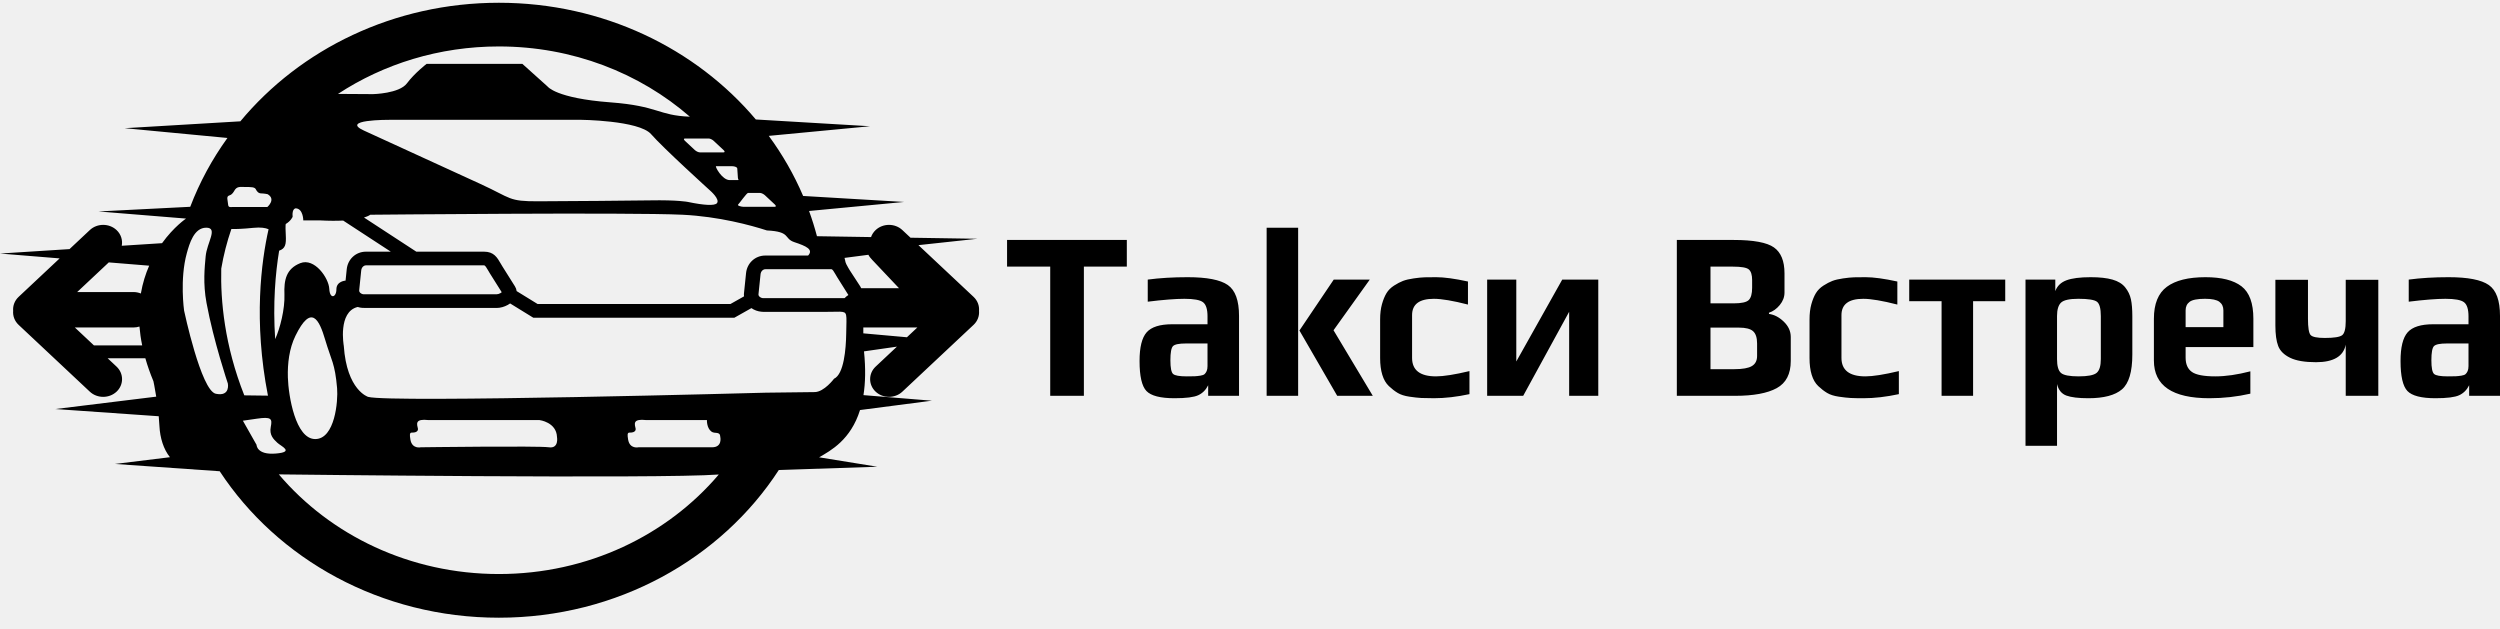
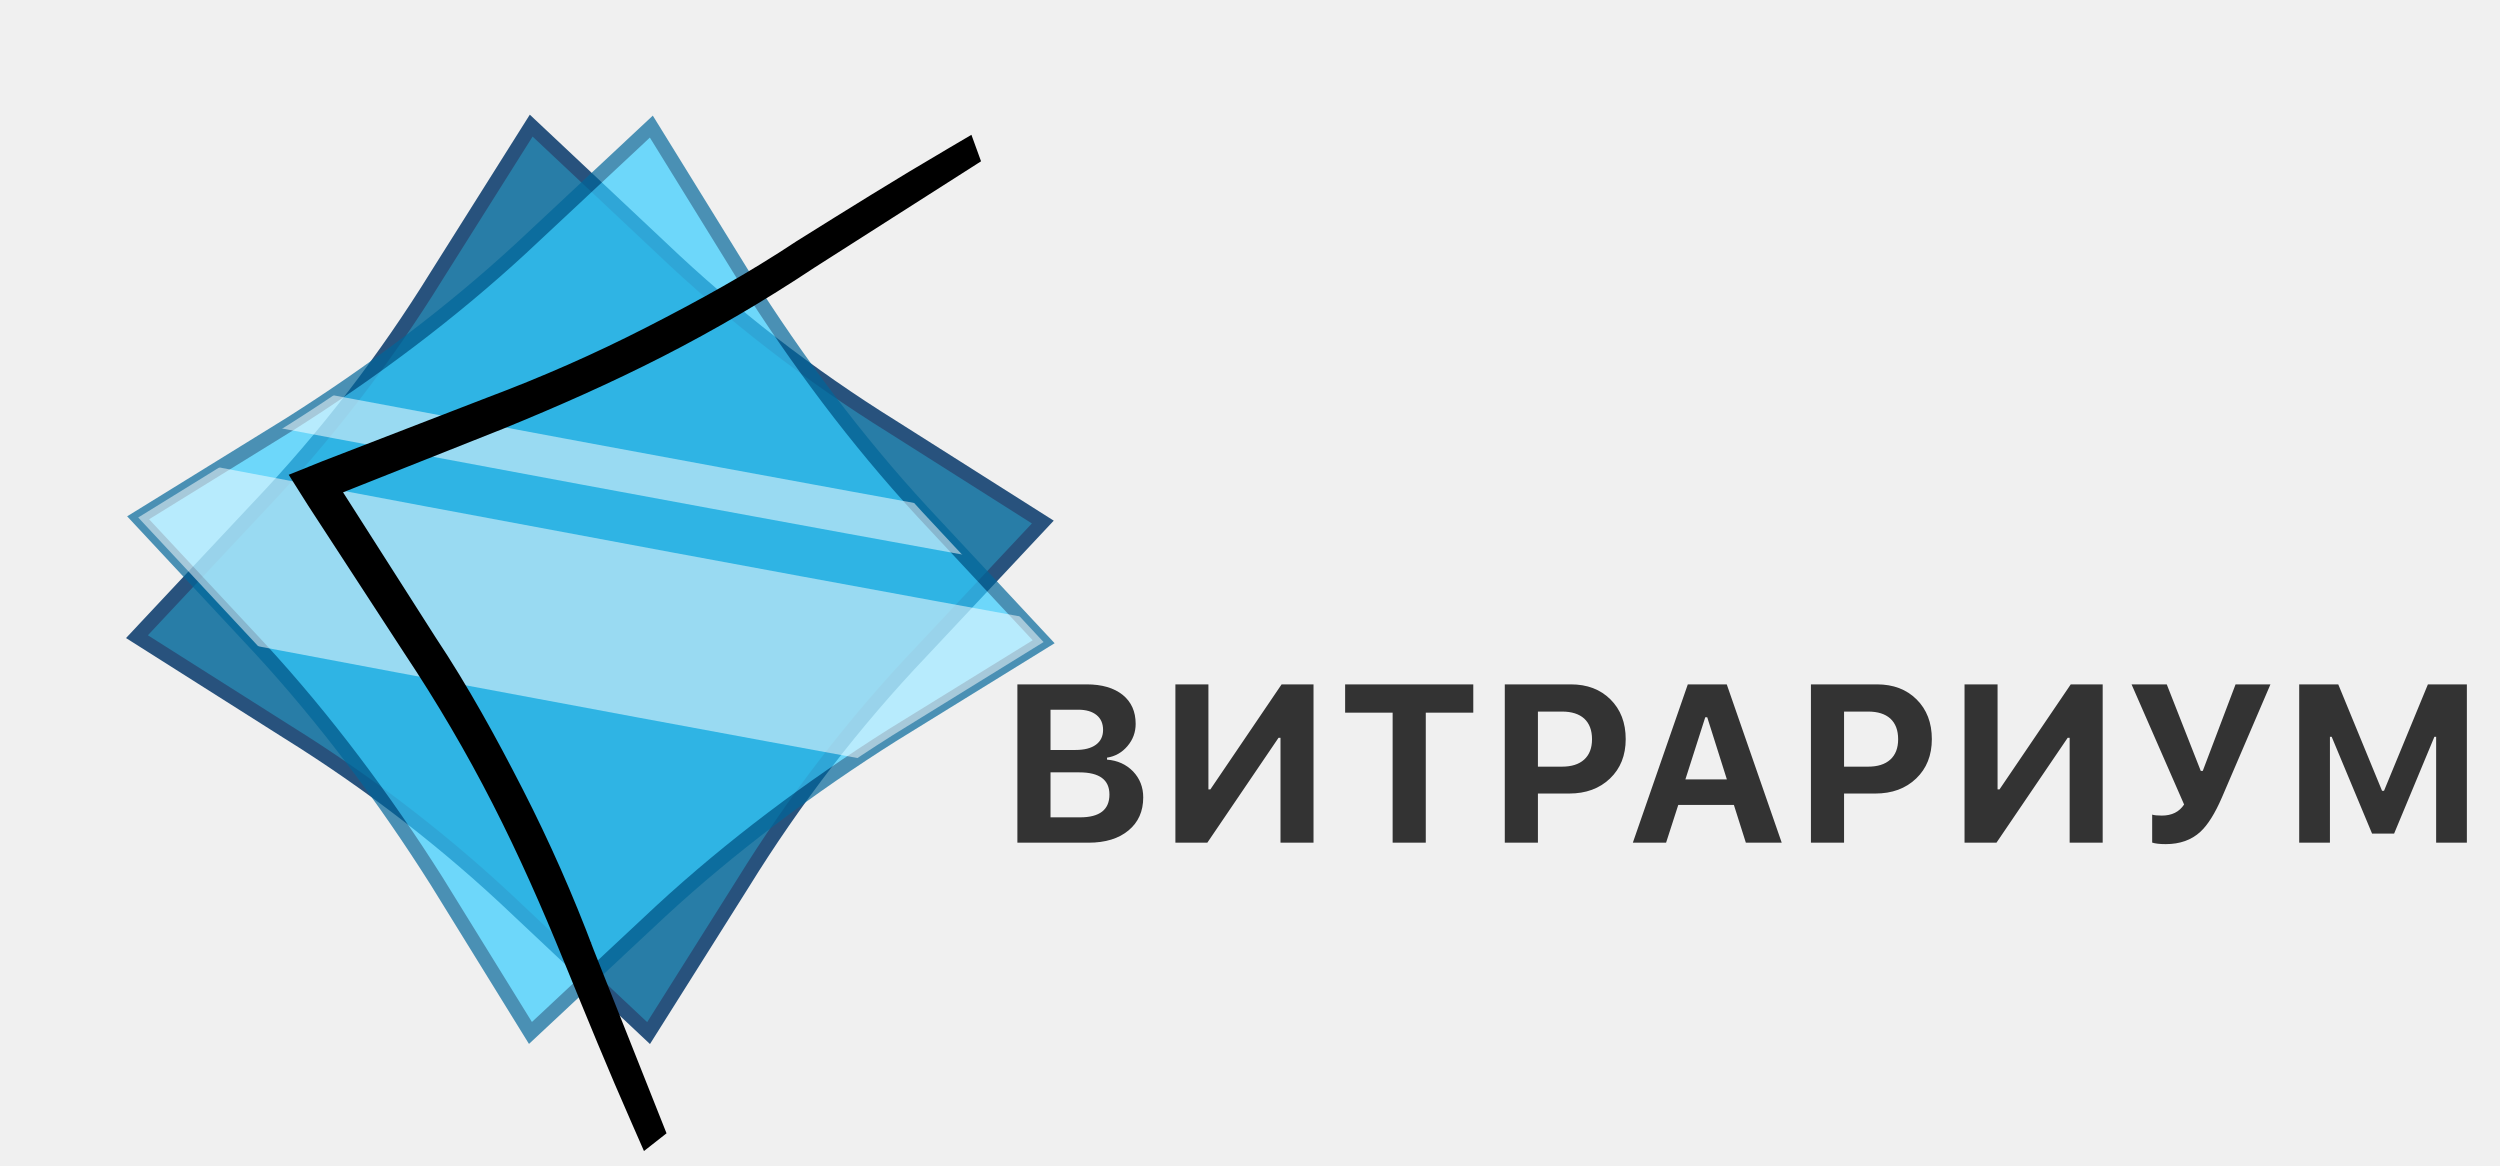
- <svg xmlns="http://www.w3.org/2000/svg" width="195" height="49" viewBox="0 0 195 49" fill="none">
-   <path fill-rule="evenodd" clip-rule="evenodd" d="M59.696 19.933H63.032C63.476 19.462 62.875 19.19 61.971 18.892C61.094 18.604 61.735 18.068 59.816 17.974C58.571 17.572 56.094 16.89 53.244 16.75C49.148 16.55 28.881 16.75 28.881 16.75C28.881 16.75 28.76 16.855 28.391 16.966L32.472 19.63H37.756C38.522 19.63 38.782 20.083 39.066 20.576C39.104 20.641 39.142 20.708 39.183 20.773L40.165 22.335C40.241 22.456 40.284 22.58 40.298 22.706L41.935 23.714H56.972L58.034 23.116C58.028 23.071 58.026 23.025 58.026 22.979H58.023C58.023 22.952 58.026 22.912 58.032 22.859L58.193 21.297C58.231 20.924 58.4 20.582 58.663 20.336C58.928 20.087 59.284 19.932 59.696 19.932V19.933ZM101.255 30.874H98.798V17.762H101.255V30.874ZM107.078 30.874H104.302L101.356 25.779L104.032 21.808H106.843L104.015 25.76L107.078 30.874ZM118.809 30.874H115.998V21.808H118.271V28.195L121.855 21.808H124.666V30.874H122.394V24.318L118.809 30.874ZM114.618 30.743C113.631 30.955 112.711 31.061 111.858 31.061C111.443 31.061 111.112 31.055 110.865 31.043C110.618 31.03 110.307 30.996 109.931 30.94C109.555 30.884 109.252 30.787 109.022 30.649C108.792 30.512 108.562 30.334 108.332 30.116C108.102 29.897 107.931 29.604 107.819 29.235C107.707 28.867 107.65 28.433 107.65 27.933V24.917C107.65 24.468 107.698 24.071 107.793 23.728C107.889 23.385 108.007 23.097 108.147 22.866C108.287 22.635 108.484 22.439 108.736 22.276C108.988 22.114 109.221 21.992 109.434 21.911C109.648 21.83 109.926 21.764 110.268 21.715C110.61 21.665 110.896 21.636 111.126 21.63C111.356 21.624 111.656 21.621 112.026 21.621C112.644 21.621 113.468 21.733 114.501 21.958V23.756C113.334 23.457 112.447 23.307 111.841 23.307C110.708 23.307 110.142 23.731 110.142 24.58V27.915C110.142 28.876 110.764 29.357 112.01 29.357C112.593 29.357 113.463 29.22 114.618 28.945V30.743ZM94.186 28.551V26.791H92.503C91.965 26.791 91.628 26.859 91.493 26.997C91.359 27.134 91.291 27.502 91.291 28.102C91.291 28.689 91.362 29.044 91.502 29.169C91.642 29.294 91.998 29.357 92.57 29.357C92.851 29.357 93.059 29.354 93.193 29.348C93.328 29.341 93.474 29.326 93.631 29.301C93.788 29.276 93.898 29.235 93.959 29.179C94.021 29.123 94.074 29.045 94.119 28.945C94.164 28.845 94.186 28.714 94.186 28.551ZM96.644 30.874H94.237V30.05C94.057 30.412 93.799 30.671 93.463 30.827C93.126 30.983 92.509 31.062 91.611 31.062C90.512 31.062 89.782 30.874 89.424 30.5C89.064 30.125 88.885 29.345 88.885 28.158C88.885 27.084 89.07 26.338 89.44 25.92C89.811 25.502 90.473 25.292 91.426 25.292H94.186V24.674C94.186 24.125 94.072 23.759 93.841 23.578C93.611 23.397 93.126 23.307 92.386 23.307C91.69 23.307 90.736 23.382 89.524 23.532V21.808C90.456 21.683 91.494 21.621 92.638 21.621C94.141 21.621 95.185 21.824 95.768 22.23C96.352 22.636 96.644 23.438 96.644 24.637V30.874V30.874ZM87.892 20.797H84.543V30.874H81.917V20.797H78.551V18.717H87.892V20.797ZM192.543 28.551V26.791H190.86C190.321 26.791 189.985 26.859 189.85 26.997C189.716 27.134 189.648 27.502 189.648 28.102C189.648 28.689 189.718 29.044 189.859 29.169C189.999 29.294 190.355 29.357 190.927 29.357C191.208 29.357 191.415 29.354 191.55 29.348C191.685 29.341 191.831 29.326 191.988 29.301C192.145 29.276 192.254 29.235 192.316 29.179C192.378 29.123 192.431 29.045 192.476 28.945C192.521 28.845 192.543 28.714 192.543 28.551ZM195 30.874H192.594V30.05C192.414 30.412 192.156 30.671 191.819 30.827C191.483 30.983 190.866 31.062 189.968 31.062C188.869 31.062 188.139 30.874 187.78 30.5C187.421 30.125 187.242 29.345 187.242 28.158C187.242 27.084 187.427 26.338 187.797 25.92C188.167 25.502 188.829 25.292 189.783 25.292H192.543V24.674C192.543 24.125 192.428 23.759 192.198 23.578C191.968 23.397 191.483 23.307 190.742 23.307C190.047 23.307 189.093 23.382 187.881 23.532V21.808C188.813 21.683 189.85 21.621 190.995 21.621C192.498 21.621 193.542 21.824 194.125 22.23C194.709 22.636 195 23.438 195 24.637V30.874V30.874ZM177.48 21.827H180.022V24.861C180.022 25.548 180.089 25.97 180.223 26.126C180.358 26.282 180.728 26.36 181.334 26.36C182.052 26.36 182.504 26.288 182.689 26.145C182.874 26.001 182.967 25.636 182.967 25.049V21.827H185.508V30.874H182.967V26.884C182.787 27.796 182.013 28.252 180.644 28.252C179.769 28.252 179.096 28.136 178.625 27.905C178.153 27.674 177.845 27.368 177.699 26.987C177.553 26.607 177.48 26.073 177.48 25.386V21.827H177.48ZM173.424 25.517V24.206C173.424 23.919 173.32 23.697 173.113 23.541C172.905 23.385 172.532 23.306 171.993 23.306C171.399 23.306 170.998 23.385 170.79 23.541C170.582 23.697 170.478 23.919 170.478 24.206V25.517H173.424ZM175.763 27.072H170.478V27.896C170.478 28.408 170.641 28.779 170.967 29.01C171.292 29.241 171.903 29.357 172.801 29.357C173.609 29.357 174.518 29.226 175.528 28.963V30.706C174.495 30.943 173.429 31.062 172.33 31.062C169.446 31.062 168.004 30.081 168.004 28.121V24.861C168.004 23.7 168.341 22.87 169.014 22.37C169.688 21.87 170.692 21.621 172.027 21.621C173.284 21.621 174.221 21.858 174.838 22.332C175.455 22.807 175.763 23.65 175.763 24.861V27.072ZM163.864 28.008V24.655C163.864 24.068 163.766 23.697 163.57 23.541C163.373 23.385 162.888 23.306 162.114 23.306C161.418 23.306 160.967 23.406 160.759 23.606C160.552 23.806 160.448 24.156 160.448 24.655V28.008C160.448 28.545 160.549 28.904 160.751 29.085C160.953 29.266 161.412 29.357 162.131 29.357C162.849 29.357 163.317 29.266 163.536 29.085C163.755 28.904 163.864 28.545 163.864 28.008V28.008ZM166.322 24.674V27.652C166.322 29.001 166.052 29.906 165.514 30.369C164.975 30.831 164.1 31.062 162.888 31.062C162.125 31.062 161.556 30.993 161.18 30.856C160.804 30.718 160.56 30.419 160.448 29.957V34.771H157.99V21.808H160.313V22.707C160.459 22.308 160.748 22.027 161.18 21.864C161.612 21.702 162.243 21.621 163.073 21.621C163.769 21.621 164.336 21.683 164.773 21.808C165.211 21.933 165.542 22.136 165.766 22.417C165.991 22.698 166.139 23.007 166.212 23.344C166.285 23.681 166.322 24.125 166.322 24.674V24.674ZM156.408 23.494H153.901V30.874H151.443V23.494H148.919V21.808H156.408V23.494H156.408ZM148.111 30.743C147.124 30.955 146.204 31.062 145.351 31.062C144.936 31.062 144.605 31.055 144.358 31.043C144.111 31.03 143.8 30.996 143.424 30.94C143.048 30.884 142.745 30.787 142.515 30.649C142.285 30.512 142.055 30.334 141.825 30.116C141.595 29.897 141.424 29.604 141.312 29.235C141.199 28.867 141.143 28.433 141.143 27.933V24.918C141.143 24.468 141.191 24.072 141.286 23.728C141.382 23.385 141.499 23.097 141.64 22.866C141.78 22.636 141.976 22.439 142.229 22.276C142.481 22.114 142.714 21.992 142.927 21.911C143.14 21.83 143.418 21.765 143.76 21.715C144.103 21.665 144.389 21.637 144.619 21.63C144.849 21.624 145.149 21.621 145.519 21.621C146.136 21.621 146.961 21.733 147.993 21.958V23.756C146.826 23.457 145.94 23.307 145.334 23.307C144.201 23.307 143.634 23.731 143.634 24.581V27.915C143.634 28.876 144.257 29.357 145.502 29.357C146.086 29.357 146.955 29.22 148.111 28.945V30.743ZM137.053 27.765V26.791C137.053 26.341 136.95 26.023 136.742 25.835C136.535 25.648 136.167 25.554 135.64 25.554H133.418V28.795H135.286C135.926 28.795 136.38 28.714 136.65 28.551C136.919 28.389 137.053 28.127 137.053 27.765ZM136.666 22.445V21.845C136.666 21.446 136.582 21.171 136.414 21.021C136.246 20.871 135.831 20.797 135.169 20.797H133.418V23.662H135.219C135.836 23.662 136.232 23.575 136.406 23.4C136.579 23.225 136.666 22.907 136.666 22.445H136.666ZM139.679 26.285V28.158C139.679 29.17 139.314 29.875 138.585 30.275C137.856 30.674 136.773 30.874 135.337 30.874H130.793V18.717H135.219C136.767 18.717 137.817 18.911 138.366 19.298C138.916 19.685 139.191 20.359 139.191 21.321V22.82C139.191 23.169 139.068 23.494 138.821 23.794C138.574 24.093 138.293 24.293 137.979 24.393V24.487C138.383 24.537 138.767 24.736 139.132 25.086C139.497 25.436 139.679 25.835 139.679 26.285ZM58.349 15.048H59.277C59.382 15.048 59.555 15.13 59.662 15.228L60.436 15.95C60.542 16.048 60.542 16.129 60.437 16.129H57.962C57.857 16.129 57.471 16.048 57.577 15.95C57.685 15.849 58.243 15.048 58.349 15.048ZM55.853 12.966H57.122C57.228 12.966 57.497 13.006 57.507 13.146L57.556 13.867C57.565 14.007 57.662 14.047 57.557 14.047H56.916C56.324 14.047 55.747 12.966 55.852 12.966H55.853ZM53.424 10.804H55.28C55.386 10.804 55.559 10.885 55.665 10.984L56.439 11.706C56.545 11.805 56.546 11.885 56.441 11.885H54.584C54.479 11.885 54.306 11.804 54.199 11.706L53.425 10.984C53.319 10.885 53.319 10.804 53.424 10.804ZM30.604 9.343H45.239C45.239 9.343 49.846 9.383 50.785 10.464C51.724 11.545 55.393 14.868 55.393 14.868C55.393 14.868 56.19 15.554 55.914 15.856C55.731 16.055 54.935 16.02 53.644 15.749C53.644 15.749 52.876 15.589 50.7 15.629C49.114 15.658 44.423 15.687 41.996 15.701C39.628 15.714 39.919 15.468 37.473 14.348L28.385 10.184C26.549 9.342 30.108 9.343 30.604 9.343L30.604 9.343ZM50.401 32.766H55.141C55.141 32.766 55.109 33.383 55.495 33.666C55.763 33.863 56.167 33.611 56.184 34.087C56.184 34.087 56.365 34.888 55.544 34.888H49.803C49.803 34.888 49.121 35.048 48.993 34.287C48.864 33.526 49.078 33.826 49.398 33.706C49.718 33.586 49.526 33.306 49.526 33.186C49.526 33.066 49.377 32.645 50.401 32.766L50.401 32.766ZM33.419 32.766H42.08C42.08 32.766 43.403 32.926 43.446 34.087C43.446 34.087 43.617 35.008 42.806 34.888C41.995 34.767 32.822 34.888 32.822 34.888C32.822 34.888 32.139 35.048 32.011 34.287C31.883 33.526 32.096 33.826 32.416 33.706C32.736 33.586 32.544 33.306 32.544 33.186C32.544 33.066 32.395 32.645 33.419 32.766L33.419 32.766ZM23.043 26.196C22.558 27.188 22.422 28.36 22.454 29.442C22.496 30.884 23.051 34.247 24.587 34.247C26.123 34.247 26.379 31.284 26.294 30.283C26.126 28.317 25.846 28.132 25.36 26.489C24.904 24.944 24.284 23.658 23.043 26.196ZM18.945 32.815L20.011 34.697C20.011 34.697 20.012 35.498 21.505 35.377C22.998 35.257 21.932 34.817 21.633 34.536C21.334 34.256 20.993 33.936 21.121 33.295C21.249 32.655 21.163 32.495 20.054 32.655C18.945 32.815 18.945 32.815 18.945 32.815ZM16.04 20.005C15.966 20.85 15.822 22.081 16.108 23.626C16.663 26.629 17.772 29.912 17.772 29.912C17.772 29.912 17.985 30.953 16.833 30.713C15.681 30.473 14.359 24.226 14.359 24.226C14.359 24.226 14.009 21.777 14.573 19.742C14.777 19.008 15.127 17.76 16.087 17.76C17.037 17.76 16.135 18.917 16.04 20.005H16.04ZM66.004 26.037C65.985 27.201 65.832 29.178 65.056 29.541C65.056 29.541 64.285 30.573 63.55 30.583L59.743 30.629C59.743 30.629 30.42 31.436 28.713 30.956C28.713 30.956 27.049 30.456 26.815 26.972C26.815 26.972 26.339 24.318 27.899 23.944C28.17 24.029 28.352 24.021 28.623 24.021H38.737C39.027 24.021 39.344 23.93 39.606 23.784C39.67 23.749 39.731 23.711 39.789 23.668L41.597 24.782H57.281L58.61 24.033C58.832 24.188 59.103 24.289 59.387 24.315C59.448 24.321 59.497 24.324 59.535 24.324H60.836H64.467L65.522 24.312C66.122 24.344 66.029 24.433 66.004 26.038L66.004 26.037ZM63.89 35.67C64.809 35.142 66.356 34.306 67.082 31.983L72.688 31.254L67.35 30.82C67.499 29.883 67.531 28.76 67.392 27.407L69.96 27.038L68.3 28.596C67.727 29.134 67.727 30.014 68.3 30.551L68.3 30.551C68.873 31.089 69.81 31.089 70.383 30.551L75.939 25.338C76.256 25.041 76.398 24.639 76.364 24.247C76.398 23.857 76.256 23.455 75.939 23.157L71.638 19.121L76.228 18.624L71.02 18.541L70.383 17.944C69.81 17.406 68.873 17.406 68.3 17.944L68.3 17.944C68.131 18.103 68.011 18.291 67.942 18.492L63.723 18.424C63.547 17.757 63.341 17.101 63.107 16.457L70.521 15.752L62.644 15.285C61.935 13.623 61.032 12.053 59.964 10.598L67.864 9.847L58.955 9.319C54.274 3.773 47.036 0.215 38.912 0.215C30.717 0.215 23.424 3.835 18.747 9.463L9.723 9.999L17.74 10.761C16.546 12.415 15.567 14.216 14.839 16.13L7.68 16.493L14.51 17.049C14.51 17.049 13.568 17.682 12.639 18.968L9.497 19.169C9.579 18.738 9.444 18.276 9.091 17.944L9.09 17.944C8.517 17.406 7.58 17.406 7.007 17.944L5.423 19.43L0 19.776L4.651 20.155L1.451 23.157C1.134 23.455 0.993 23.857 1.026 24.247C0.993 24.638 1.134 25.04 1.451 25.338L7.007 30.551C7.58 31.089 8.517 31.089 9.09 30.551L9.091 30.551C9.664 30.014 9.664 29.134 9.091 28.596L8.396 27.944H11.337C11.5 28.518 11.707 29.114 11.967 29.735C11.967 29.735 12.073 30.225 12.185 30.939L4.314 31.905L12.38 32.467C12.404 32.721 12.423 32.98 12.436 33.238C12.482 34.153 12.756 35.045 13.256 35.662L8.965 36.189L17.137 36.758C21.636 43.612 29.705 48.181 38.912 48.181C48.163 48.181 56.263 43.568 60.748 36.66L68.433 36.405L63.89 35.67L63.89 35.67ZM67.339 26.001V25.544H71.552L70.74 26.306L67.339 26.001ZM18.122 16.147H20.852C20.852 16.147 21.556 15.546 20.873 15.146C20.873 15.146 20.596 15.086 20.383 15.086C20.17 15.086 20.042 14.946 19.956 14.766C19.871 14.586 19.572 14.586 19.146 14.586C18.719 14.586 18.463 14.505 18.249 14.926C18.249 14.926 18.122 15.166 17.93 15.226C17.738 15.286 17.695 15.366 17.759 15.707C17.823 16.047 17.737 16.187 18.122 16.147ZM21.748 37.002C21.77 37.002 51.381 37.364 56.065 37.012C52.048 41.742 45.858 44.774 38.912 44.774C31.96 44.774 25.765 41.738 21.748 37.002ZM26.954 21.887C26.948 21.888 26.239 21.93 26.239 22.568C26.239 23.208 25.727 23.368 25.684 22.528C25.642 21.687 24.532 20.085 23.423 20.526C22.314 20.966 22.143 21.847 22.186 22.968C22.228 24.089 21.85 25.61 21.463 26.451C21.277 23.647 21.486 21.294 21.773 19.554C22.262 19.382 22.332 19.064 22.29 18.312C22.248 17.531 22.29 17.471 22.29 17.471C22.696 17.231 22.824 16.911 22.824 16.911C22.76 16.23 23.08 16.25 23.08 16.25C23.656 16.29 23.656 17.191 23.656 17.191H24.957C25.68 17.23 26.277 17.229 26.767 17.204L30.482 19.63H28.549C28.137 19.63 27.781 19.784 27.516 20.033C27.254 20.279 27.085 20.621 27.046 20.994L26.954 21.887V21.887ZM20.9 30.861L19.055 30.837C17.511 26.935 17.195 23.444 17.258 20.95C17.438 19.892 17.703 18.862 18.046 17.864C18.382 17.872 18.921 17.856 19.753 17.772C20.33 17.713 20.705 17.773 20.948 17.88C20.385 20.381 19.759 25.025 20.9 30.861H20.9ZM11.636 20.723C11.357 21.361 11.126 22.085 10.987 22.893C10.808 22.82 10.61 22.779 10.404 22.779H6.021L8.485 20.467L11.636 20.723ZM10.878 25.47C10.916 25.941 10.985 26.432 11.091 26.943H7.329L5.838 25.544H10.404C10.57 25.544 10.729 25.518 10.878 25.47ZM67.734 19.873C67.804 20.013 67.908 20.138 68.023 20.259L70.12 22.477H67.339H67.171C67.151 22.429 67.126 22.382 67.097 22.335L66.277 21.076C66.236 21.011 66.197 20.944 66.16 20.879C65.876 20.386 65.977 20.476 65.873 20.116L67.734 19.873V19.873ZM66.174 23.011C66.065 23.079 65.966 23.16 65.879 23.253C65.863 23.255 65.847 23.256 65.831 23.256H64.448H60.816H59.497C59.402 23.247 59.312 23.206 59.246 23.145C59.193 23.097 59.159 23.038 59.159 22.979H59.161L59.161 22.959L59.322 21.397C59.334 21.275 59.387 21.166 59.467 21.091C59.527 21.035 59.605 21 59.696 21H60.575H64.243H64.849C64.939 21 65.045 21.184 65.16 21.383C65.204 21.461 65.25 21.541 65.299 21.619L66.174 23.011H66.174ZM37.756 20.698H28.549C28.459 20.698 28.38 20.732 28.32 20.788C28.24 20.864 28.188 20.973 28.175 21.095L28.031 22.498L28.015 22.676C28.015 22.737 28.048 22.796 28.099 22.843C28.165 22.904 28.255 22.945 28.35 22.953H38.738C38.826 22.953 38.933 22.92 39.029 22.867C39.071 22.843 39.108 22.819 39.135 22.794L38.206 21.316C38.157 21.238 38.111 21.159 38.067 21.081C37.952 20.881 37.846 20.698 37.756 20.698H37.756ZM26.363 7.325C27.655 7.329 29.095 7.342 29.095 7.342C29.095 7.342 31.142 7.302 31.74 6.501C32.337 5.701 33.276 4.98 33.276 4.98H40.743L42.705 6.742C42.705 6.742 43.345 7.663 47.612 7.983C51.38 8.266 51.309 9.007 53.809 9.102C49.898 5.702 44.664 3.623 38.912 3.623C34.245 3.623 29.919 4.993 26.363 7.325Z" fill="black" />
+ <svg xmlns="http://www.w3.org/2000/svg" width="178" height="83" viewBox="0 0 178 83" fill="none">
+   <path opacity="0.83" d="M46.178 73.556L36.934 64.864C31.88 60.041 26.342 55.772 20.464 52.117L9.751 45.33L18.401 36.101C23.201 31.056 27.447 25.524 31.078 19.65L37.822 8.944L47.066 17.636C52.12 22.459 57.658 26.728 63.536 30.383L74.249 37.17L65.598 46.399C60.798 51.444 56.553 56.976 52.921 62.85L46.178 73.556Z" fill="#006699" stroke="#003366" stroke-miterlimit="10" />
+   <path opacity="0.69" d="M37.768 73.546L31.09 62.738C27.391 56.887 23.184 51.244 18.494 46.154L9.835 36.867L20.607 30.215C26.438 26.529 32.06 22.335 37.128 17.655L46.375 9.014L53.053 19.822C56.752 25.673 60.958 31.316 65.648 36.406L74.308 45.693L63.536 52.345C57.705 56.031 52.083 60.224 47.014 64.905L37.768 73.546Z" fill="#33CCFF" stroke="#006699" stroke-miterlimit="10" />
+   <g opacity="0.51">
+     <mask id="mask0_293_454" style="mask-type:alpha" maskUnits="userSpaceOnUse" x="9" y="9" width="66" height="65">
+       <path d="M37.788 73.552L31.106 62.736C27.404 56.882 23.195 51.234 18.503 46.14L9.841 36.845L20.606 30.198C26.433 26.515 32.051 22.324 37.115 17.646L46.354 9.008L53.037 19.823C56.739 25.678 60.947 31.326 65.639 36.42L74.302 45.715L63.537 52.362C57.71 56.044 52.092 60.236 47.028 64.914L37.788 73.552Z" fill="black" />
+     </mask>
+     <g mask="url(#mask0_293_454)">
+       <path d="M99.349 43.481C48.827 34.619 -12.886 22.718 -12.886 22.718" stroke="white" stroke-width="3" stroke-miterlimit="10" />
+     </g>
+     <mask id="mask1_293_454" style="mask-type:alpha" maskUnits="userSpaceOnUse" x="9" y="9" width="66" height="65">
+       <path d="M37.788 73.552L31.106 62.736C27.404 56.882 23.195 51.234 18.503 46.14L9.841 36.845L20.606 30.198C26.433 26.515 32.051 22.324 37.115 17.646L46.354 9.008L53.037 19.823C56.739 25.678 60.947 31.326 65.639 36.42L74.302 45.715L63.537 52.362C57.71 56.044 52.092 60.236 47.028 64.914L37.788 73.552Z" fill="black" />
+     </mask>
+     <g mask="url(#mask1_293_454)">
+       <path d="M104.333 55.669C53.812 46.808 -7.902 34.906 -7.902 34.906" stroke="white" stroke-width="12" stroke-miterlimit="10" />
+     </g>
+   </g>
+   <path d="M45.879 79.428L46.252 80.367L46.248 80.37L45.915 79.61L45.914 79.608C44.238 75.814 42.667 71.964 41.09 68.098C41.09 68.098 41.09 68.098 41.09 68.097L41.089 68.097C39.506 64.218 37.866 60.485 35.955 56.75C34.044 53.015 31.974 49.496 29.638 45.982L22.799 35.482L22.042 34.284L23.357 33.755L35.046 29.241C38.996 27.757 42.734 26.114 46.469 24.203C50.182 22.303 53.758 20.34 57.284 17.997C60.821 15.787 64.344 13.586 67.919 11.491L67.921 11.491L68.636 11.07L68.637 11.073L67.785 11.617L57.444 18.215L57.436 18.22L57.428 18.225C53.974 20.521 50.413 22.607 46.746 24.484C43.079 26.36 39.298 28.03 35.453 29.599L24.057 34.124L22.932 34.571L23.583 35.592L30.18 45.933L30.185 45.941L30.191 45.949C32.477 49.388 34.457 52.998 36.344 56.684C38.22 60.352 39.887 64.127 41.345 68.01L41.348 68.019L41.352 68.027L45.879 79.428Z" fill="#D9D9D9" stroke="black" stroke-width="2" />
+   <path d="M72.438 60V48.727H77.367C78.456 48.727 79.312 48.977 79.938 49.477C80.552 49.977 80.859 50.664 80.859 51.539C80.859 52.138 80.664 52.667 80.273 53.125C79.883 53.583 79.398 53.857 78.82 53.945V54.086C79.565 54.143 80.182 54.422 80.672 54.922C81.156 55.432 81.398 56.05 81.398 56.773C81.398 57.763 81.049 58.547 80.352 59.125C79.654 59.708 78.703 60 77.5 60H72.438ZM74.797 53.398H76.57C77.206 53.398 77.693 53.273 78.031 53.023C78.37 52.773 78.539 52.422 78.539 51.969C78.539 51.516 78.385 51.164 78.078 50.914C77.766 50.659 77.328 50.531 76.766 50.531H74.797V53.398ZM76.898 58.195C78.294 58.195 78.992 57.654 78.992 56.57C78.992 55.518 78.276 54.992 76.844 54.992H74.797V58.195H76.898ZM91.172 52.531H91.031L85.961 60H83.688V48.727H86.039V56.203H86.18L91.25 48.727H93.523V60H91.172V52.531ZM99.156 60V50.742H95.773V48.727H104.898V50.742H101.516V60H99.156ZM111.844 48.727C113.005 48.727 113.945 49.083 114.664 49.797C115.388 50.516 115.75 51.458 115.75 52.625C115.75 53.781 115.378 54.716 114.633 55.43C113.888 56.143 112.919 56.5 111.727 56.5H109.5V60H107.141V48.727H111.844ZM109.5 54.586H111.211C111.893 54.586 112.419 54.419 112.789 54.086C113.164 53.747 113.352 53.263 113.352 52.633C113.352 51.997 113.167 51.508 112.797 51.164C112.427 50.831 111.901 50.664 111.219 50.664H109.5V54.586ZM123.453 57.312H119.492L118.625 60H116.258L120.172 48.727H122.945L126.859 60H124.305L123.453 57.312ZM120 55.492H122.953L121.555 51.07H121.414L120 55.492ZM133.641 48.727C134.802 48.727 135.742 49.083 136.461 49.797C137.185 50.516 137.547 51.458 137.547 52.625C137.547 53.781 137.175 54.716 136.43 55.43C135.685 56.143 134.716 56.5 133.523 56.5H131.297V60H128.938V48.727H133.641ZM131.297 54.586H133.008C133.69 54.586 134.216 54.419 134.586 54.086C134.961 53.747 135.148 53.263 135.148 52.633C135.148 51.997 134.964 51.508 134.594 51.164C134.224 50.831 133.698 50.664 133.016 50.664H131.297V54.586ZM147.359 52.531H147.219L142.148 60H139.875V48.727H142.227V56.203H142.367L147.438 48.727H149.711V60H147.359V52.531ZM154.203 60.102C153.776 60.102 153.453 60.065 153.234 59.992V58C153.375 58.047 153.604 58.07 153.922 58.07C154.635 58.07 155.164 57.807 155.508 57.281L151.766 48.727H154.273L156.695 54.891H156.836L159.172 48.727H161.656L158.203 56.773C157.708 57.919 157.195 58.737 156.664 59.227C156.029 59.81 155.208 60.102 154.203 60.102ZM163.703 60V48.727H166.484L169.602 56.305H169.742L172.867 48.727H175.641V60H173.453V52.461H173.328L170.461 59.352H168.891L166.016 52.461H165.891V60H163.703Z" fill="#333333" />
</svg>
